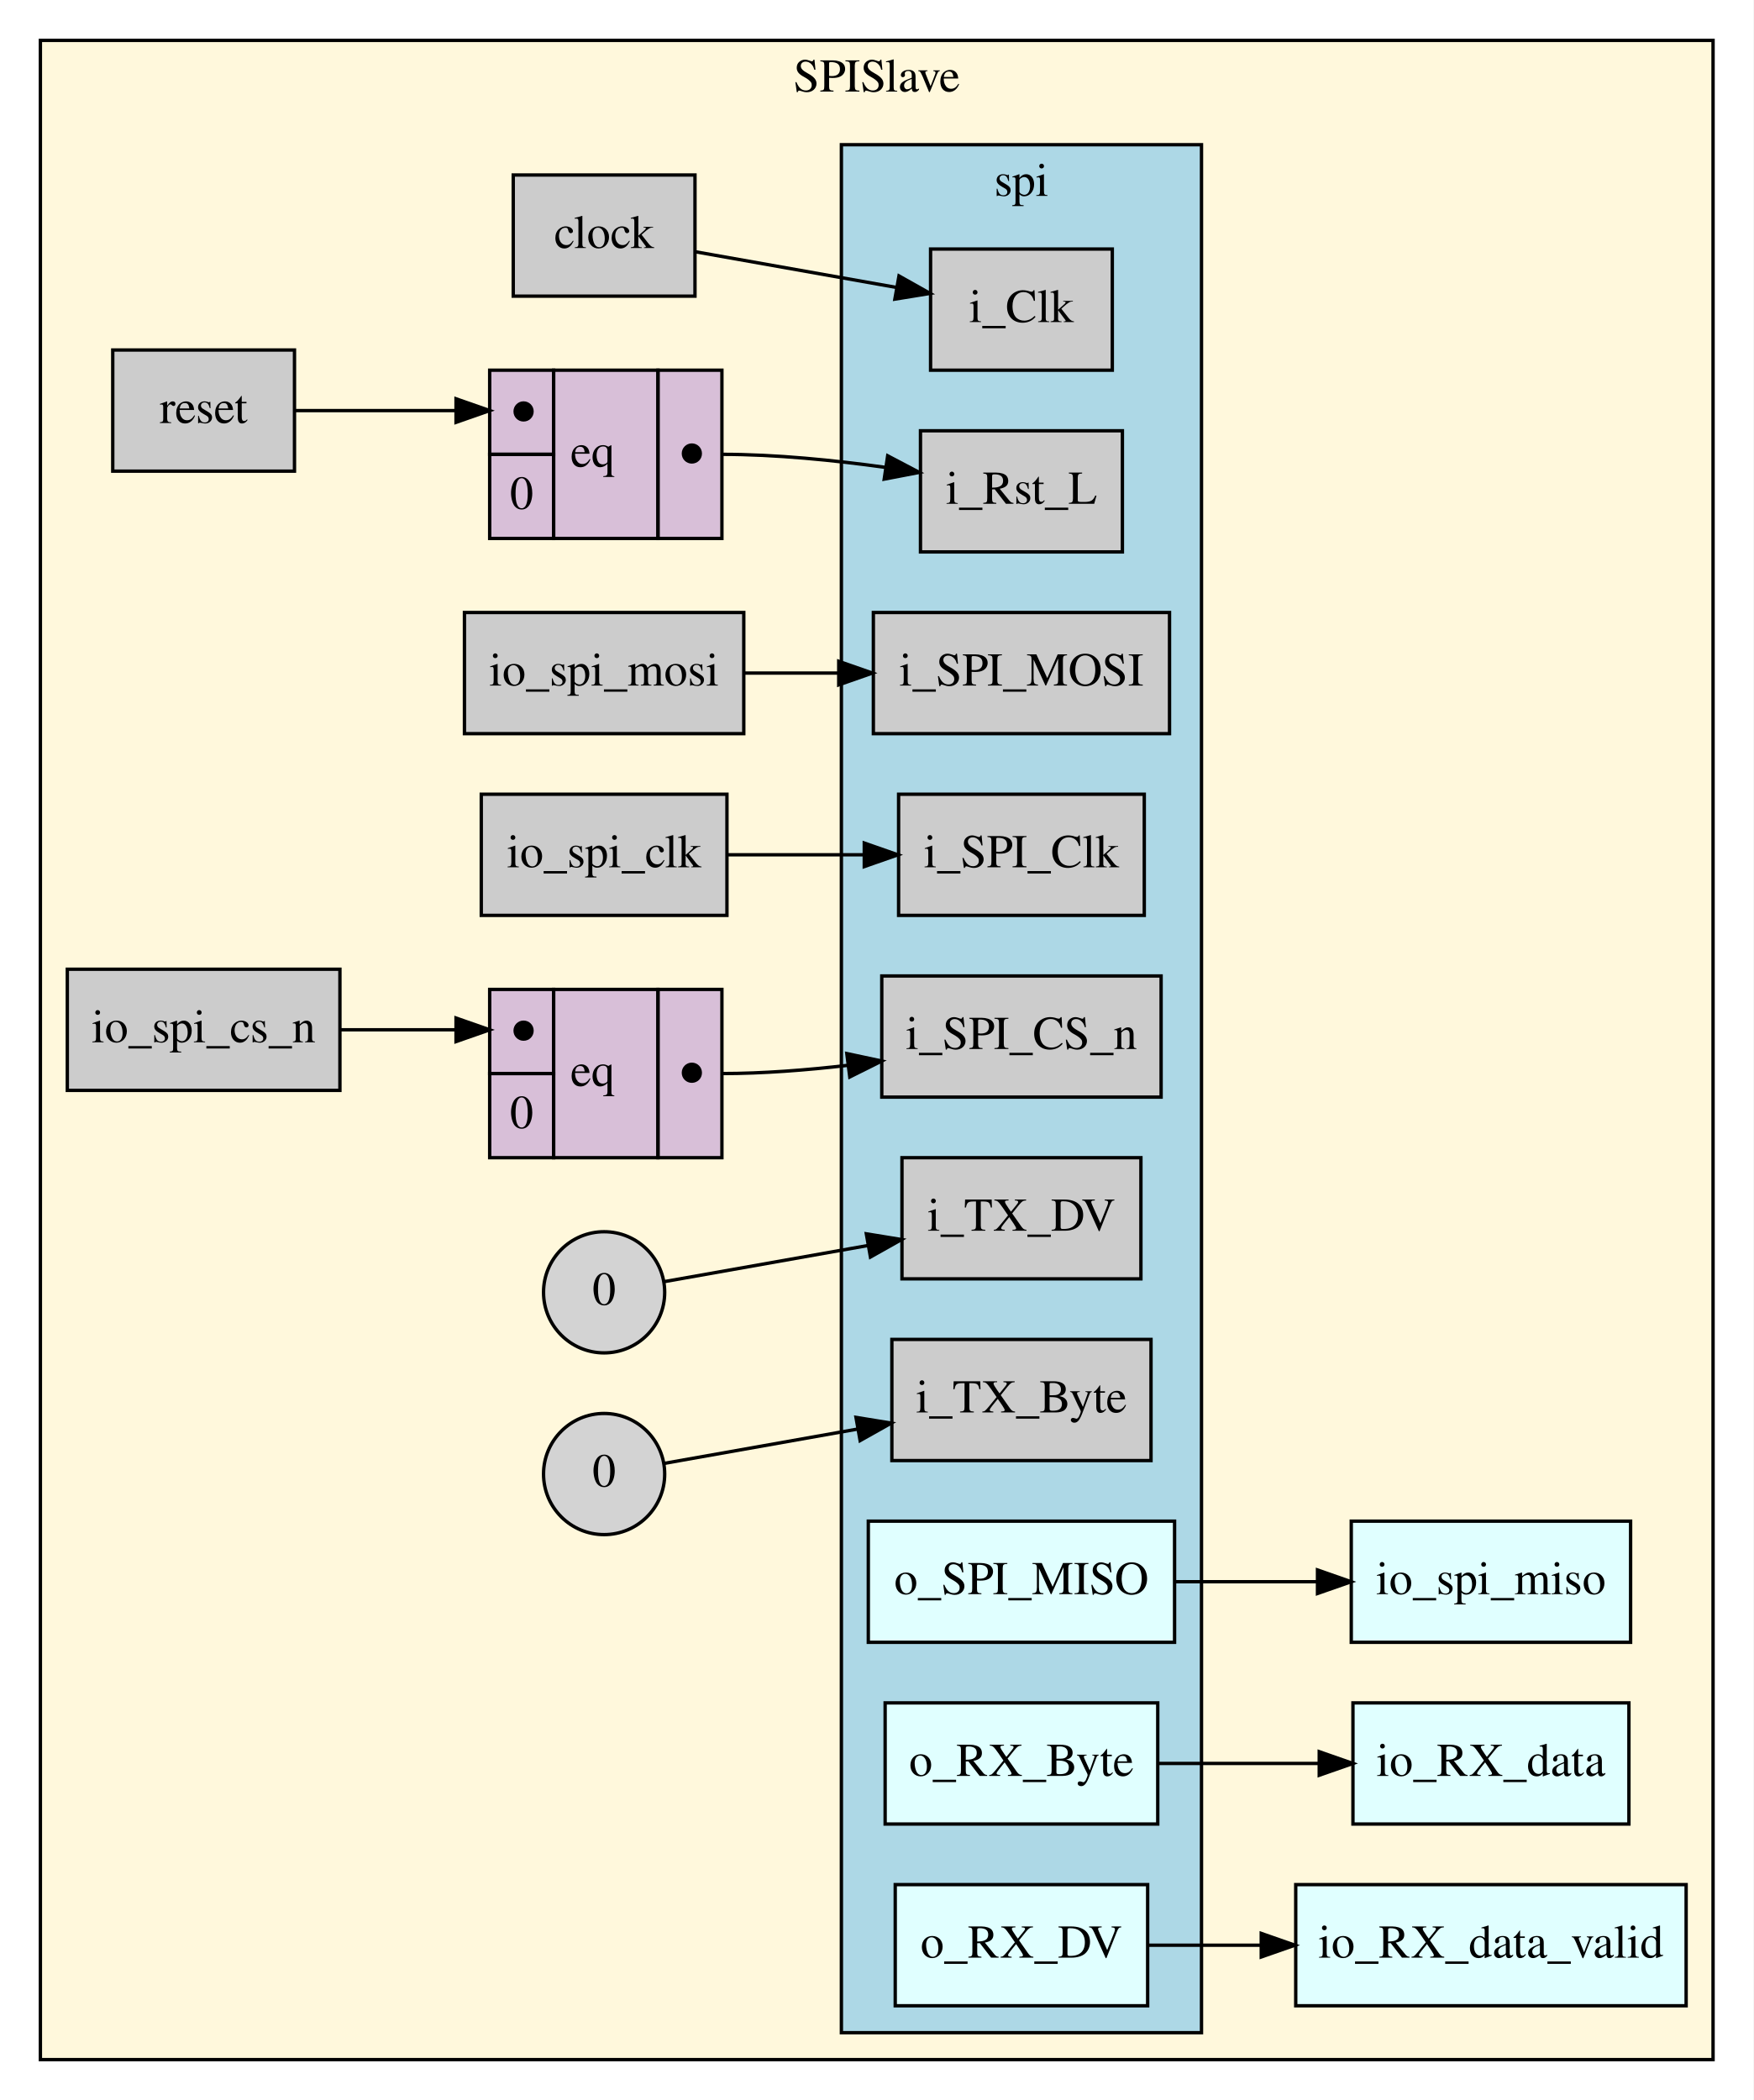
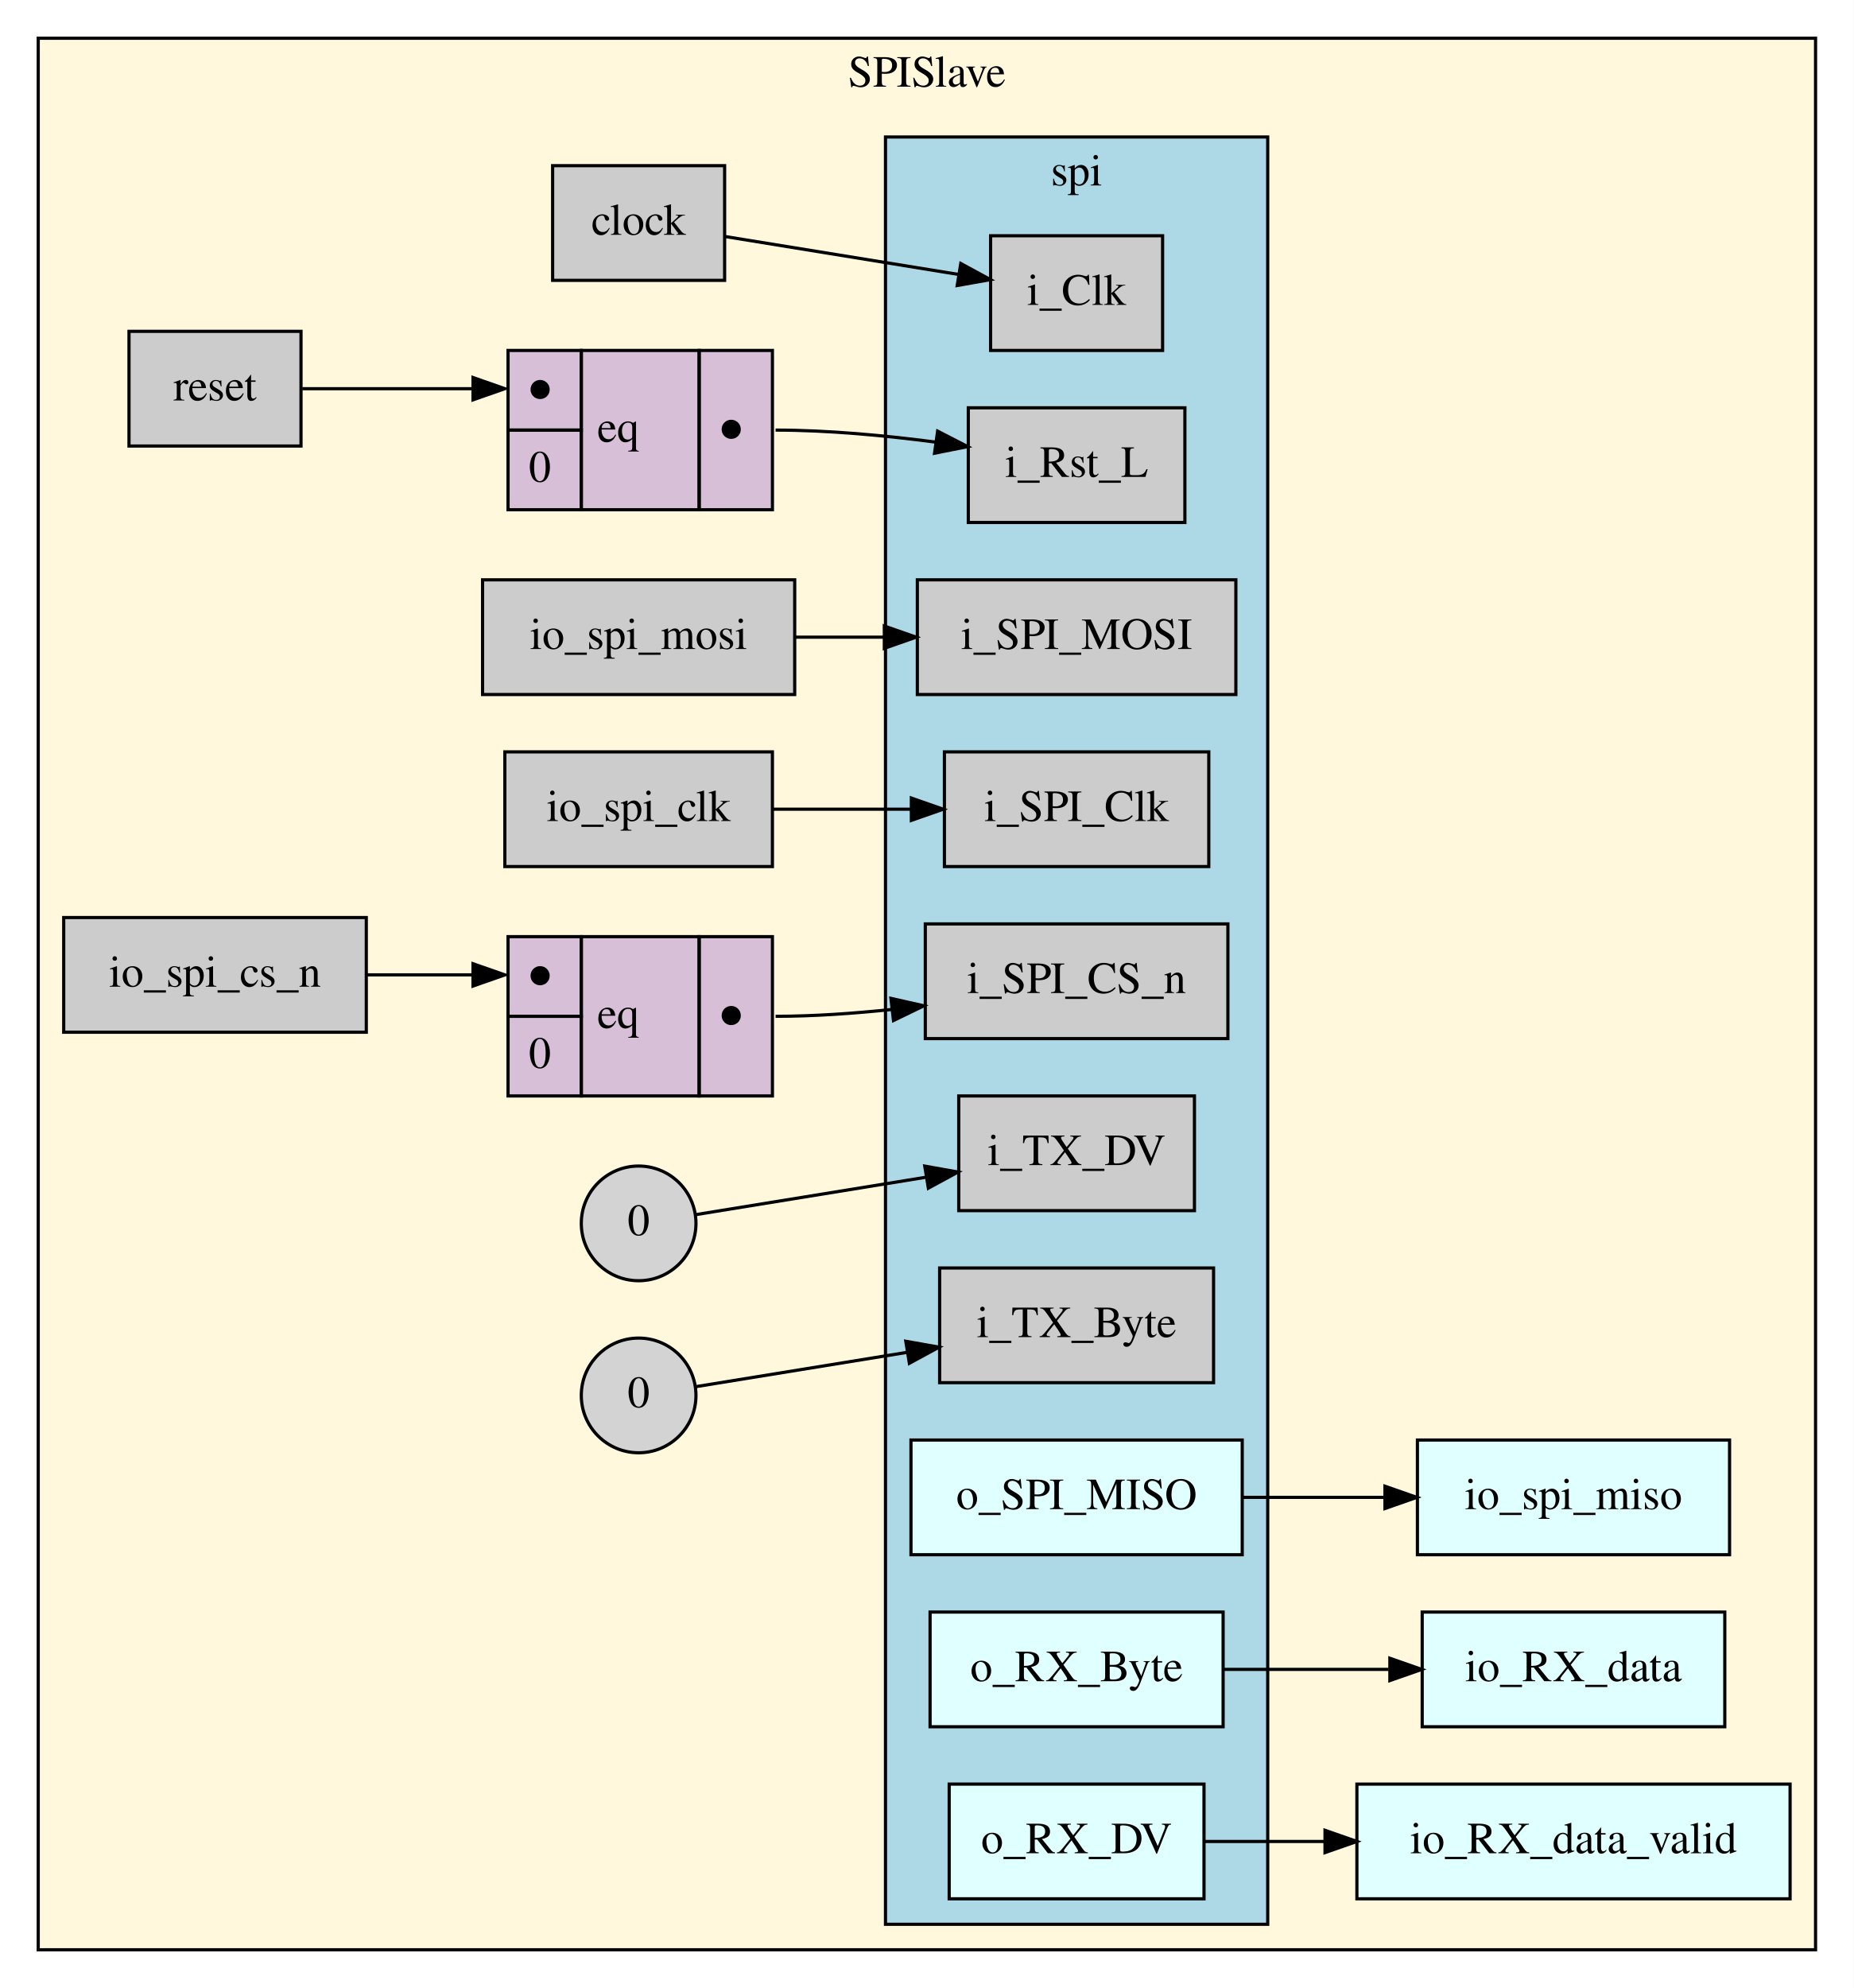
- <svg xmlns="http://www.w3.org/2000/svg" xmlns:xlink="http://www.w3.org/1999/xlink" width="521pt" height="624pt" viewBox="0.00 0.00 521.00 624.00">
+ <svg xmlns="http://www.w3.org/2000/svg" xmlns:xlink="http://www.w3.org/1999/xlink" width="582pt" height="624pt" viewBox="0.00 0.00 582.00 624.00">
  <g id="graph0" class="graph" transform="scale(1 1) rotate(0) translate(4 620)">
-     <polygon fill="#ffffff" stroke="transparent" points="-4,4 -4,-620 517,-620 517,4 -4,4" />
+     <polygon fill="white" stroke="transparent" points="-4,4 -4,-620 578,-620 578,4 -4,4" />
    <g id="clust1" class="cluster">
-       <polygon fill="#fff8dc" stroke="#000000" points="8,-8 8,-608 505,-608 505,-8 8,-8" />
-       <text text-anchor="middle" x="256.5" y="-592.8" font-family="Times,serif" font-size="14.00" fill="#000000">SPISlave</text>
+       <polygon fill="#fff8dc" stroke="black" points="8,-8 8,-608 566,-608 566,-8 8,-8" />
+       <text text-anchor="middle" x="287" y="-592.8" font-family="Times,serif" font-size="14.00">SPISlave</text>
    </g>
    <g id="clust2" class="cluster">
      <g id="a_clust2">
        <a xlink:href="SPI_Slave_nandland.dot.svg" xlink:title="spi">
-           <polygon fill="#add8e6" stroke="#000000" points="246,-16 246,-577 353,-577 353,-16 246,-16" />
-           <text text-anchor="middle" x="299.5" y="-561.8" font-family="Times,serif" font-size="14.00" fill="#000000">spi</text>
+           <polygon fill="#add8e6" stroke="black" points="274,-16 274,-577 394,-577 394,-16 274,-16" />
+           <text text-anchor="middle" x="334" y="-561.8" font-family="Times,serif" font-size="14.00">spi</text>
        </a>
      </g>
    </g>
    <g id="node1" class="node">
-       <polygon fill="#cccccc" stroke="#000000" points="202.5,-568 148.5,-568 148.5,-532 202.5,-532 202.5,-568" />
-       <text text-anchor="middle" x="175.5" y="-546.3" font-family="Times,serif" font-size="14.00" fill="#000000">clock</text>
+       <polygon fill="#cccccc" stroke="black" points="223.5,-568 169.5,-568 169.5,-532 223.5,-532 223.5,-568" />
+       <text text-anchor="middle" x="196.5" y="-546.3" font-family="Times,serif" font-size="14.00">clock</text>
    </g>
    <g id="node9" class="node">
-       <polygon fill="#cccccc" stroke="#000000" points="326.5,-546 272.5,-546 272.5,-510 326.5,-510 326.5,-546" />
-       <text text-anchor="middle" x="299.5" y="-524.3" font-family="Times,serif" font-size="14.00" fill="#000000">i_Clk</text>
+       <polygon fill="#cccccc" stroke="black" points="361,-546 307,-546 307,-510 361,-510 361,-546" />
+       <text text-anchor="middle" x="334" y="-524.3" font-family="Times,serif" font-size="14.00">i_Clk</text>
+     </g>
+     <g id="edge6" class="edge">
+       <path fill="none" stroke="black" d="M223.63,-545.76C244.43,-542.38 273.79,-537.61 296.85,-533.87" />
+       <polygon fill="black" stroke="black" points="297.64,-537.29 306.95,-532.23 296.52,-530.38 297.64,-537.29" />
+     </g>
+     <g id="node2" class="node">
+       <polygon fill="#cccccc" stroke="black" points="90.5,-516 36.5,-516 36.5,-480 90.5,-480 90.5,-516" />
+       <text text-anchor="middle" x="63.5" y="-494.3" font-family="Times,serif" font-size="14.00">reset</text>
+     </g>
+     <g id="node19" class="node">
+       <polygon fill="#d8bfd8" stroke="transparent" points="155,-460 155,-510 238,-510 238,-460 155,-460" />
+       <polygon fill="none" stroke="black" points="155.5,-485 155.5,-510 178.5,-510 178.5,-485 155.5,-485" />
+       <text text-anchor="start" x="160.5" y="-493.8" font-family="Times,serif" font-size="14.00">●</text>
+       <polygon fill="none" stroke="black" points="178.5,-460 178.5,-510 215.5,-510 215.5,-460 178.5,-460" />
+       <text text-anchor="start" x="183.5" y="-481.3" font-family="Times,serif" font-size="14.00"> eq </text>
+       <polygon fill="none" stroke="black" points="215.5,-460 215.5,-510 238.5,-510 238.5,-460 215.5,-460" />
+       <text text-anchor="start" x="220.5" y="-481.3" font-family="Times,serif" font-size="14.00">●</text>
+       <polygon fill="none" stroke="black" points="155.5,-460 155.5,-485 178.5,-485 178.5,-460 155.5,-460" />
+       <text text-anchor="start" x="162" y="-468.8" font-family="Times,serif" font-size="14.00">0</text>
+     </g>
+     <g id="edge10" class="edge">
+       <path fill="none" stroke="black" d="M90.89,-498C106.02,-498 125.66,-498 144.29,-498" />
+       <polygon fill="black" stroke="black" points="144.5,-501.5 154.5,-498 144.5,-494.5 144.5,-501.5" />
+     </g>
+     <g id="node3" class="node">
+       <polygon fill="#cccccc" stroke="black" points="245.5,-438 147.5,-438 147.5,-402 245.5,-402 245.5,-438" />
+       <text text-anchor="middle" x="196.5" y="-416.3" font-family="Times,serif" font-size="14.00">io_spi_mosi</text>
+     </g>
+     <g id="node14" class="node">
+       <polygon fill="#cccccc" stroke="black" points="384,-438 284,-438 284,-402 384,-402 384,-438" />
+       <text text-anchor="middle" x="334" y="-416.3" font-family="Times,serif" font-size="14.00">i_SPI_MOSI</text>
+     </g>
+     <g id="edge3" class="edge">
+       <path fill="none" stroke="black" d="M245.65,-420C254.7,-420 264.26,-420 273.61,-420" />
+       <polygon fill="black" stroke="black" points="273.63,-423.5 283.63,-420 273.63,-416.5 273.63,-423.5" />
+     </g>
+     <g id="node4" class="node">
+       <polygon fill="#cccccc" stroke="black" points="238.5,-384 154.5,-384 154.5,-348 238.5,-348 238.5,-384" />
+       <text text-anchor="middle" x="196.5" y="-362.3" font-family="Times,serif" font-size="14.00">io_spi_clk</text>
+     </g>
+     <g id="node13" class="node">
+       <polygon fill="#cccccc" stroke="black" points="375.5,-384 292.5,-384 292.5,-348 375.5,-348 375.5,-384" />
+       <text text-anchor="middle" x="334" y="-362.3" font-family="Times,serif" font-size="14.00">i_SPI_Clk</text>
+     </g>
+     <g id="edge9" class="edge">
+       <path fill="none" stroke="black" d="M238.52,-366C252.19,-366 267.58,-366 281.91,-366" />
+       <polygon fill="black" stroke="black" points="282.12,-369.5 292.12,-366 282.12,-362.5 282.12,-369.5" />
+     </g>
+     <g id="node5" class="node">
+       <polygon fill="#cccccc" stroke="black" points="111,-332 16,-332 16,-296 111,-296 111,-332" />
+       <text text-anchor="middle" x="63.5" y="-310.3" font-family="Times,serif" font-size="14.00">io_spi_cs_n</text>
+     </g>
+     <g id="node22" class="node">
+       <polygon fill="#d8bfd8" stroke="transparent" points="155,-276 155,-326 238,-326 238,-276 155,-276" />
+       <polygon fill="none" stroke="black" points="155.5,-301 155.5,-326 178.5,-326 178.5,-301 155.5,-301" />
+       <text text-anchor="start" x="160.5" y="-309.8" font-family="Times,serif" font-size="14.00">●</text>
+       <polygon fill="none" stroke="black" points="178.5,-276 178.5,-326 215.5,-326 215.5,-276 178.5,-276" />
+       <text text-anchor="start" x="183.5" y="-297.3" font-family="Times,serif" font-size="14.00"> eq </text>
+       <polygon fill="none" stroke="black" points="215.5,-276 215.5,-326 238.5,-326 238.5,-276 215.5,-276" />
+       <text text-anchor="start" x="220.5" y="-297.3" font-family="Times,serif" font-size="14.00">●</text>
+       <polygon fill="none" stroke="black" points="155.5,-276 155.5,-301 178.5,-301 178.5,-276 155.5,-276" />
+       <text text-anchor="start" x="162" y="-284.8" font-family="Times,serif" font-size="14.00">0</text>
+     </g>
+     <g id="edge5" class="edge">
+       <path fill="none" stroke="black" d="M111.21,-314C121.87,-314 133.34,-314 144.44,-314" />
+       <polygon fill="black" stroke="black" points="144.5,-317.5 154.5,-314 144.5,-310.5 144.5,-317.5" />
+     </g>
+     <g id="node6" class="node">
+       <polygon fill="#e0ffff" stroke="black" points="558,-60 422,-60 422,-24 558,-24 558,-60" />
+       <text text-anchor="middle" x="490" y="-38.3" font-family="Times,serif" font-size="14.00">io_RX_data_valid</text>
+     </g>
+     <g id="node7" class="node">
+       <polygon fill="#e0ffff" stroke="black" points="537.5,-114 442.5,-114 442.5,-78 537.5,-78 537.5,-114" />
+       <text text-anchor="middle" x="490" y="-92.3" font-family="Times,serif" font-size="14.00">io_RX_data</text>
+     </g>
+     <g id="node8" class="node">
+       <polygon fill="#e0ffff" stroke="black" points="539,-168 441,-168 441,-132 539,-132 539,-168" />
+       <text text-anchor="middle" x="490" y="-146.3" font-family="Times,serif" font-size="14.00">io_spi_miso</text>
+     </g>
+     <g id="node10" class="node">
+       <polygon fill="#cccccc" stroke="black" points="368,-492 300,-492 300,-456 368,-456 368,-492" />
+       <text text-anchor="middle" x="334" y="-470.3" font-family="Times,serif" font-size="14.00">i_Rst_L</text>
+     </g>
+     <g id="node11" class="node">
+       <polygon fill="#cccccc" stroke="black" points="371,-276 297,-276 297,-240 371,-240 371,-276" />
+       <text text-anchor="middle" x="334" y="-254.3" font-family="Times,serif" font-size="14.00">i_TX_DV</text>
+     </g>
+     <g id="node12" class="node">
+       <polygon fill="#cccccc" stroke="black" points="377,-222 291,-222 291,-186 377,-186 377,-222" />
+       <text text-anchor="middle" x="334" y="-200.3" font-family="Times,serif" font-size="14.00">i_TX_Byte</text>
+     </g>
+     <g id="node15" class="node">
+       <polygon fill="#cccccc" stroke="black" points="381.5,-330 286.5,-330 286.5,-294 381.5,-294 381.5,-330" />
+       <text text-anchor="middle" x="334" y="-308.3" font-family="Times,serif" font-size="14.00">i_SPI_CS_n</text>
+     </g>
+     <g id="node16" class="node">
+       <polygon fill="#e0ffff" stroke="black" points="374,-60 294,-60 294,-24 374,-24 374,-60" />
+       <text text-anchor="middle" x="334" y="-38.3" font-family="Times,serif" font-size="14.00">o_RX_DV</text>
+     </g>
+     <g id="edge12" class="edge">
+       <path fill="none" stroke="black" d="M374.26,-42C385.72,-42 398.66,-42 411.62,-42" />
+       <polygon fill="black" stroke="black" points="411.99,-45.5 421.99,-42 411.99,-38.5 411.99,-45.5" />
+     </g>
+     <g id="node17" class="node">
+       <polygon fill="#e0ffff" stroke="black" points="380,-114 288,-114 288,-78 380,-78 380,-114" />
+       <text text-anchor="middle" x="334" y="-92.3" font-family="Times,serif" font-size="14.00">o_RX_Byte</text>
+     </g>
+     <g id="edge11" class="edge">
+       <path fill="none" stroke="black" d="M380.37,-96C396.54,-96 414.95,-96 431.97,-96" />
+       <polygon fill="black" stroke="black" points="432.35,-99.5 442.35,-96 432.35,-92.5 432.35,-99.5" />
+     </g>
+     <g id="node18" class="node">
+       <polygon fill="#e0ffff" stroke="black" points="386,-168 282,-168 282,-132 386,-132 386,-168" />
+       <text text-anchor="middle" x="334" y="-146.3" font-family="Times,serif" font-size="14.00">o_SPI_MISO</text>
+     </g>
+     <g id="edge8" class="edge">
+       <path fill="none" stroke="black" d="M386.28,-150C400.43,-150 415.89,-150 430.42,-150" />
+       <polygon fill="black" stroke="black" points="430.81,-153.5 440.81,-150 430.81,-146.5 430.81,-153.5" />
    </g>
    <g id="edge7" class="edge">
-       <path fill="none" stroke="#000000" d="M202.712,-545.172C220.237,-542.063 243.245,-537.981 262.431,-534.577" />
-       <polygon fill="#000000" stroke="#000000" points="263.116,-538.01 272.351,-532.817 261.894,-531.117 263.116,-538.01" />
+       <path fill="none" stroke="black" d="M239.5,-485C255.99,-485 274.01,-483.29 289.78,-481.22" />
+       <polygon fill="black" stroke="black" points="290.37,-484.67 299.79,-479.82 289.4,-477.74 290.37,-484.67" />
    </g>
-     <g id="node2" class="node">
-       <polygon fill="#cccccc" stroke="#000000" points="83.5,-516 29.5,-516 29.5,-480 83.5,-480 83.5,-516" />
-       <text text-anchor="middle" x="56.5" y="-494.3" font-family="Times,serif" font-size="14.00" fill="#000000">reset</text>
+     <g id="node20" class="node">
+       <ellipse fill="lightgrey" stroke="black" cx="196.5" cy="-236" rx="18" ry="18" />
+       <text text-anchor="middle" x="196.5" y="-232.3" font-family="Times,serif" font-size="14.00">0</text>
    </g>
-     <g id="node19" class="node">
-       <polygon fill="#d8bfd8" stroke="transparent" points="141,-460 141,-510 210,-510 210,-460 141,-460" />
-       <polygon fill="none" stroke="#000000" points="141.5,-485 141.5,-510 160.5,-510 160.5,-485 141.5,-485" />
-       <text text-anchor="start" x="146.5" y="-493.8" font-family="Times,serif" font-size="14.00" fill="#000000">●</text>
-       <polygon fill="none" stroke="#000000" points="160.5,-460 160.5,-510 191.5,-510 191.5,-460 160.5,-460" />
-       <text text-anchor="start" x="165.5" y="-481.3" font-family="Times,serif" font-size="14.00" fill="#000000"> eq </text>
-       <polygon fill="none" stroke="#000000" points="191.5,-460 191.5,-510 210.5,-510 210.5,-460 191.5,-460" />
-       <text text-anchor="start" x="196.5" y="-481.3" font-family="Times,serif" font-size="14.00" fill="#000000">●</text>
-       <polygon fill="none" stroke="#000000" points="141.5,-460 141.5,-485 160.5,-485 160.5,-460 141.5,-460" />
-       <text text-anchor="start" x="147.5" y="-468.8" font-family="Times,serif" font-size="14.00" fill="#000000">0</text>
+     <g id="edge4" class="edge">
+       <path fill="none" stroke="black" d="M214.39,-238.74C232.41,-241.67 261.74,-246.43 286.73,-250.49" />
+       <polygon fill="black" stroke="black" points="286.33,-253.97 296.77,-252.12 287.46,-247.06 286.33,-253.97" />
+     </g>
+     <g id="node21" class="node">
+       <ellipse fill="lightgrey" stroke="black" cx="196.5" cy="-182" rx="18" ry="18" />
+       <text text-anchor="middle" x="196.5" y="-178.3" font-family="Times,serif" font-size="14.00">0</text>
+     </g>
+     <g id="edge1" class="edge">
+       <path fill="none" stroke="black" d="M214.39,-184.74C231.02,-187.44 257.3,-191.71 280.9,-195.54" />
+       <polygon fill="black" stroke="black" points="280.38,-199 290.81,-197.15 281.5,-192.09 280.38,-199" />
    </g>
    <g id="edge2" class="edge">
-       <path fill="none" stroke="#000000" d="M83.679,-498C97.496,-498 114.824,-498 131.351,-498" />
-       <polygon fill="#000000" stroke="#000000" points="131.5,-501.5 141.5,-498 131.5,-494.5 131.5,-501.5" />
-     </g>
-     <g id="node3" class="node">
-       <polygon fill="#cccccc" stroke="#000000" points="217,-438 134,-438 134,-402 217,-402 217,-438" />
-       <text text-anchor="middle" x="175.5" y="-416.3" font-family="Times,serif" font-size="14.00" fill="#000000">io_spi_mosi</text>
-     </g>
-     <g id="node14" class="node">
-       <polygon fill="#cccccc" stroke="#000000" points="343.5,-438 255.5,-438 255.5,-402 343.5,-402 343.5,-438" />
-       <text text-anchor="middle" x="299.5" y="-416.3" font-family="Times,serif" font-size="14.00" fill="#000000">i_SPI_MOSI</text>
-     </g>
-     <g id="edge5" class="edge">
-       <path fill="none" stroke="#000000" d="M217.135,-420C226.126,-420 235.759,-420 245.154,-420" />
-       <polygon fill="#000000" stroke="#000000" points="245.213,-423.5 255.213,-420 245.213,-416.5 245.213,-423.5" />
-     </g>
-     <g id="node4" class="node">
-       <polygon fill="#cccccc" stroke="#000000" points="212,-384 139,-384 139,-348 212,-348 212,-384" />
-       <text text-anchor="middle" x="175.5" y="-362.3" font-family="Times,serif" font-size="14.00" fill="#000000">io_spi_clk</text>
-     </g>
-     <g id="node13" class="node">
-       <polygon fill="#cccccc" stroke="#000000" points="336,-384 263,-384 263,-348 336,-348 336,-384" />
-       <text text-anchor="middle" x="299.5" y="-362.3" font-family="Times,serif" font-size="14.00" fill="#000000">i_SPI_Clk</text>
-     </g>
-     <g id="edge10" class="edge">
-       <path fill="none" stroke="#000000" d="M212.033,-366C224.785,-366 239.277,-366 252.745,-366" />
-       <polygon fill="#000000" stroke="#000000" points="252.799,-369.5 262.799,-366 252.799,-362.5 252.799,-369.5" />
-     </g>
-     <g id="node5" class="node">
-       <polygon fill="#cccccc" stroke="#000000" points="97,-332 16,-332 16,-296 97,-296 97,-332" />
-       <text text-anchor="middle" x="56.5" y="-310.3" font-family="Times,serif" font-size="14.00" fill="#000000">io_spi_cs_n</text>
-     </g>
-     <g id="node22" class="node">
-       <polygon fill="#d8bfd8" stroke="transparent" points="141,-276 141,-326 210,-326 210,-276 141,-276" />
-       <polygon fill="none" stroke="#000000" points="141.5,-301 141.5,-326 160.5,-326 160.5,-301 141.5,-301" />
-       <text text-anchor="start" x="146.5" y="-309.8" font-family="Times,serif" font-size="14.00" fill="#000000">●</text>
-       <polygon fill="none" stroke="#000000" points="160.5,-276 160.5,-326 191.5,-326 191.5,-276 160.5,-276" />
-       <text text-anchor="start" x="165.5" y="-297.3" font-family="Times,serif" font-size="14.00" fill="#000000"> eq </text>
-       <polygon fill="none" stroke="#000000" points="191.5,-276 191.5,-326 210.5,-326 210.5,-276 191.5,-276" />
-       <text text-anchor="start" x="196.5" y="-297.3" font-family="Times,serif" font-size="14.00" fill="#000000">●</text>
-       <polygon fill="none" stroke="#000000" points="141.5,-276 141.5,-301 160.5,-301 160.5,-276 141.5,-276" />
-       <text text-anchor="start" x="147.5" y="-284.8" font-family="Times,serif" font-size="14.00" fill="#000000">0</text>
-     </g>
-     <g id="edge1" class="edge">
-       <path fill="none" stroke="#000000" d="M97.141,-314C108.009,-314 119.95,-314 131.494,-314" />
-       <polygon fill="#000000" stroke="#000000" points="131.5,-317.5 141.5,-314 131.5,-310.5 131.5,-317.5" />
-     </g>
-     <g id="node6" class="node">
-       <polygon fill="#e0ffff" stroke="#000000" points="497,-60 381,-60 381,-24 497,-24 497,-60" />
-       <text text-anchor="middle" x="439" y="-38.3" font-family="Times,serif" font-size="14.00" fill="#000000">io_RX_data_valid</text>
-     </g>
-     <g id="node7" class="node">
-       <polygon fill="#e0ffff" stroke="#000000" points="480,-114 398,-114 398,-78 480,-78 480,-114" />
-       <text text-anchor="middle" x="439" y="-92.3" font-family="Times,serif" font-size="14.00" fill="#000000">io_RX_data</text>
-     </g>
-     <g id="node8" class="node">
-       <polygon fill="#e0ffff" stroke="#000000" points="480.5,-168 397.5,-168 397.5,-132 480.5,-132 480.5,-168" />
-       <text text-anchor="middle" x="439" y="-146.3" font-family="Times,serif" font-size="14.00" fill="#000000">io_spi_miso</text>
-     </g>
-     <g id="node10" class="node">
-       <polygon fill="#cccccc" stroke="#000000" points="329.5,-492 269.5,-492 269.5,-456 329.5,-456 329.5,-492" />
-       <text text-anchor="middle" x="299.5" y="-470.3" font-family="Times,serif" font-size="14.00" fill="#000000">i_Rst_L</text>
-     </g>
-     <g id="node11" class="node">
-       <polygon fill="#cccccc" stroke="#000000" points="335,-276 264,-276 264,-240 335,-240 335,-276" />
-       <text text-anchor="middle" x="299.5" y="-254.3" font-family="Times,serif" font-size="14.00" fill="#000000">i_TX_DV</text>
-     </g>
-     <g id="node12" class="node">
-       <polygon fill="#cccccc" stroke="#000000" points="338,-222 261,-222 261,-186 338,-186 338,-222" />
-       <text text-anchor="middle" x="299.5" y="-200.3" font-family="Times,serif" font-size="14.00" fill="#000000">i_TX_Byte</text>
-     </g>
-     <g id="node15" class="node">
-       <polygon fill="#cccccc" stroke="#000000" points="341,-330 258,-330 258,-294 341,-294 341,-330" />
-       <text text-anchor="middle" x="299.5" y="-308.3" font-family="Times,serif" font-size="14.00" fill="#000000">i_SPI_CS_n</text>
-     </g>
-     <g id="node16" class="node">
-       <polygon fill="#e0ffff" stroke="#000000" points="337,-60 262,-60 262,-24 337,-24 337,-60" />
-       <text text-anchor="middle" x="299.5" y="-38.3" font-family="Times,serif" font-size="14.00" fill="#000000">o_RX_DV</text>
-     </g>
-     <g id="edge12" class="edge">
-       <path fill="none" stroke="#000000" d="M337.251,-42C347.611,-42 359.173,-42 370.683,-42" />
-       <polygon fill="#000000" stroke="#000000" points="370.753,-45.5 380.753,-42 370.753,-38.5 370.753,-45.5" />
-     </g>
-     <g id="node17" class="node">
-       <polygon fill="#e0ffff" stroke="#000000" points="340,-114 259,-114 259,-78 340,-78 340,-114" />
-       <text text-anchor="middle" x="299.5" y="-92.3" font-family="Times,serif" font-size="14.00" fill="#000000">o_RX_Byte</text>
-     </g>
-     <g id="edge11" class="edge">
-       <path fill="none" stroke="#000000" d="M340.224,-96C355.133,-96 372.196,-96 387.898,-96" />
-       <polygon fill="#000000" stroke="#000000" points="387.984,-99.5 397.984,-96 387.984,-92.5 387.984,-99.5" />
-     </g>
-     <g id="node18" class="node">
-       <polygon fill="#e0ffff" stroke="#000000" points="345,-168 254,-168 254,-132 345,-132 345,-168" />
-       <text text-anchor="middle" x="299.5" y="-146.3" font-family="Times,serif" font-size="14.00" fill="#000000">o_SPI_MISO</text>
-     </g>
-     <g id="edge9" class="edge">
-       <path fill="none" stroke="#000000" d="M345.178,-150C358.601,-150 373.381,-150 387.161,-150" />
-       <polygon fill="#000000" stroke="#000000" points="387.464,-153.5 397.464,-150 387.464,-146.5 387.464,-153.5" />
-     </g>
-     <g id="edge8" class="edge">
-       <path fill="none" stroke="#000000" d="M210.5,-485C226.439,-485 243.863,-483.241 259.035,-481.13" />
-       <polygon fill="#000000" stroke="#000000" points="259.756,-484.561 269.133,-479.629 258.727,-477.637 259.756,-484.561" />
-     </g>
-     <g id="node20" class="node">
-       <ellipse fill="#d3d3d3" stroke="#000000" cx="175.5" cy="-236" rx="18" ry="18" />
-       <text text-anchor="middle" x="175.5" y="-232.3" font-family="Times,serif" font-size="14.00" fill="#000000">0</text>
-     </g>
-     <g id="edge6" class="edge">
-       <path fill="none" stroke="#000000" d="M193.266,-239.152C209.035,-241.95 232.769,-246.161 253.806,-249.893" />
-       <polygon fill="#000000" stroke="#000000" points="253.413,-253.378 263.87,-251.679 254.636,-246.486 253.413,-253.378" />
-     </g>
-     <g id="node21" class="node">
-       <ellipse fill="#d3d3d3" stroke="#000000" cx="175.5" cy="-182" rx="18" ry="18" />
-       <text text-anchor="middle" x="175.5" y="-178.3" font-family="Times,serif" font-size="14.00" fill="#000000">0</text>
-     </g>
-     <g id="edge3" class="edge">
-       <path fill="none" stroke="#000000" d="M193.266,-185.152C208.276,-187.815 230.502,-191.758 250.75,-195.351" />
-       <polygon fill="#000000" stroke="#000000" points="250.342,-198.833 260.8,-197.134 251.565,-191.941 250.342,-198.833" />
-     </g>
-     <g id="edge4" class="edge">
-       <path fill="none" stroke="#000000" d="M210.5,-301C222.663,-301 235.691,-302.024 247.924,-303.448" />
-       <polygon fill="#000000" stroke="#000000" points="247.614,-306.937 257.975,-304.724 248.496,-299.993 247.614,-306.937" />
+       <path fill="none" stroke="black" d="M239.5,-301C251.38,-301 264.04,-301.89 276.09,-303.16" />
+       <polygon fill="black" stroke="black" points="275.71,-306.63 286.04,-304.3 276.51,-299.68 275.71,-306.63" />
    </g>
  </g>
</svg>
